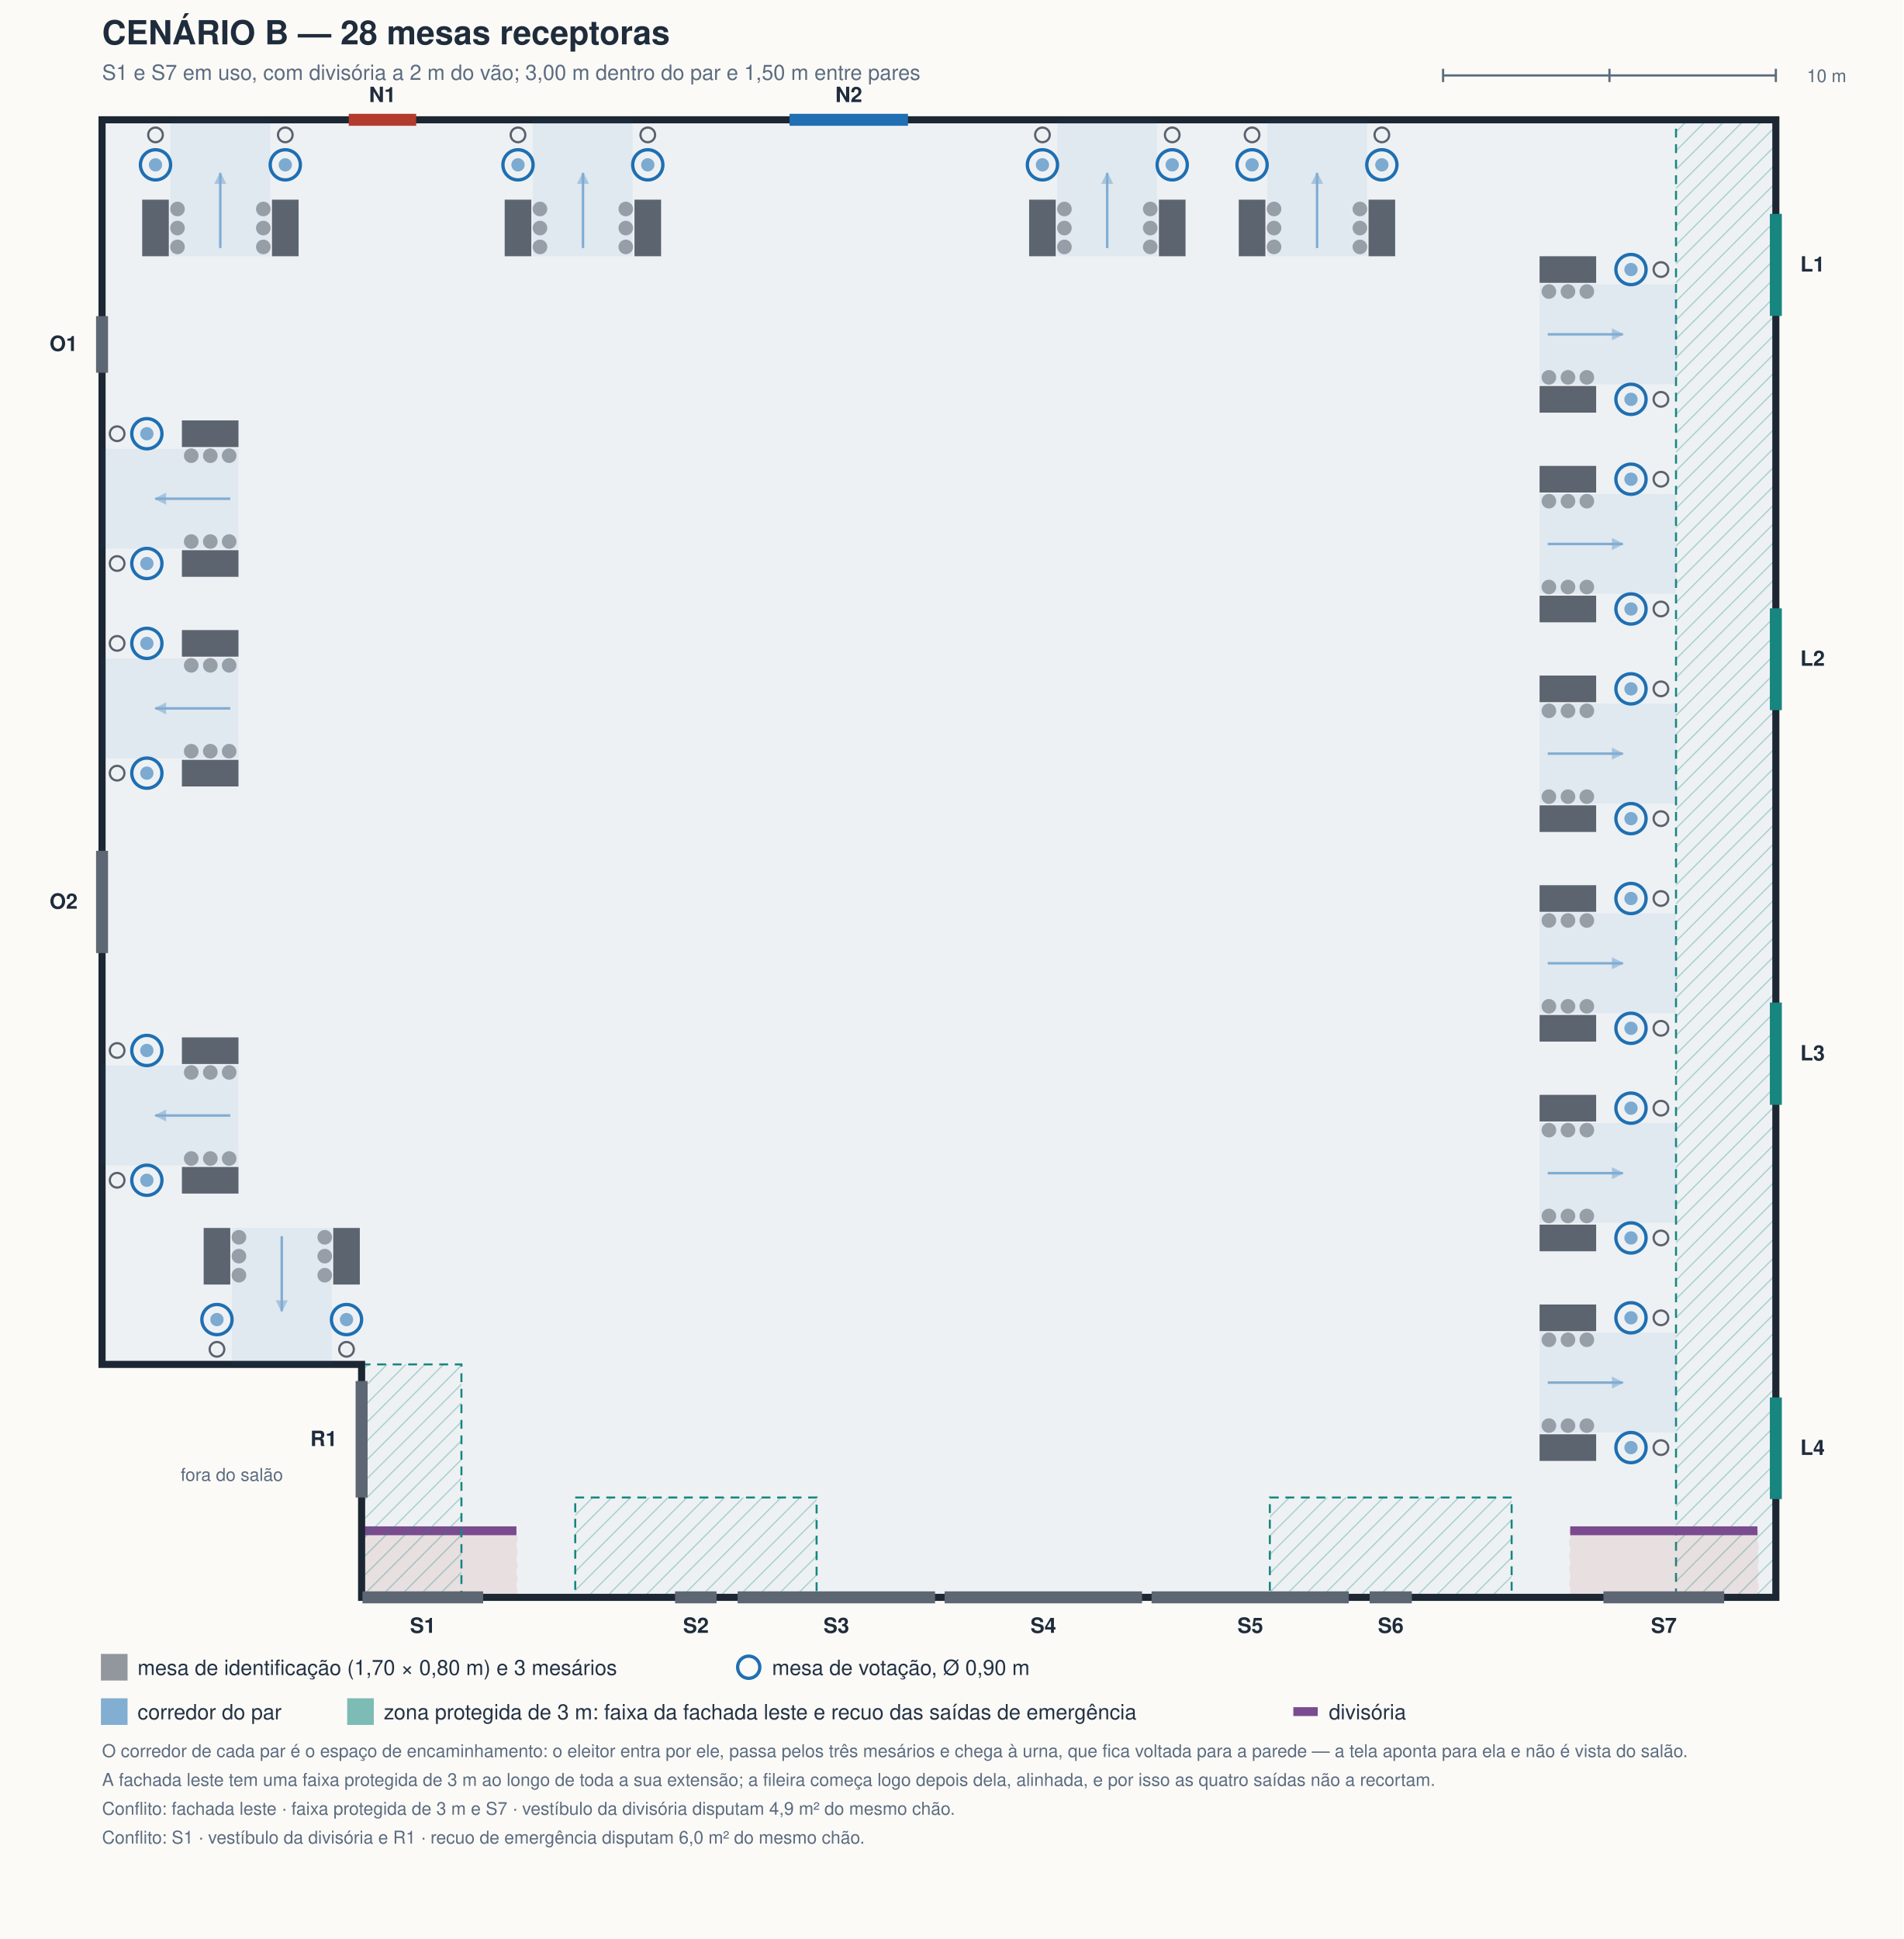
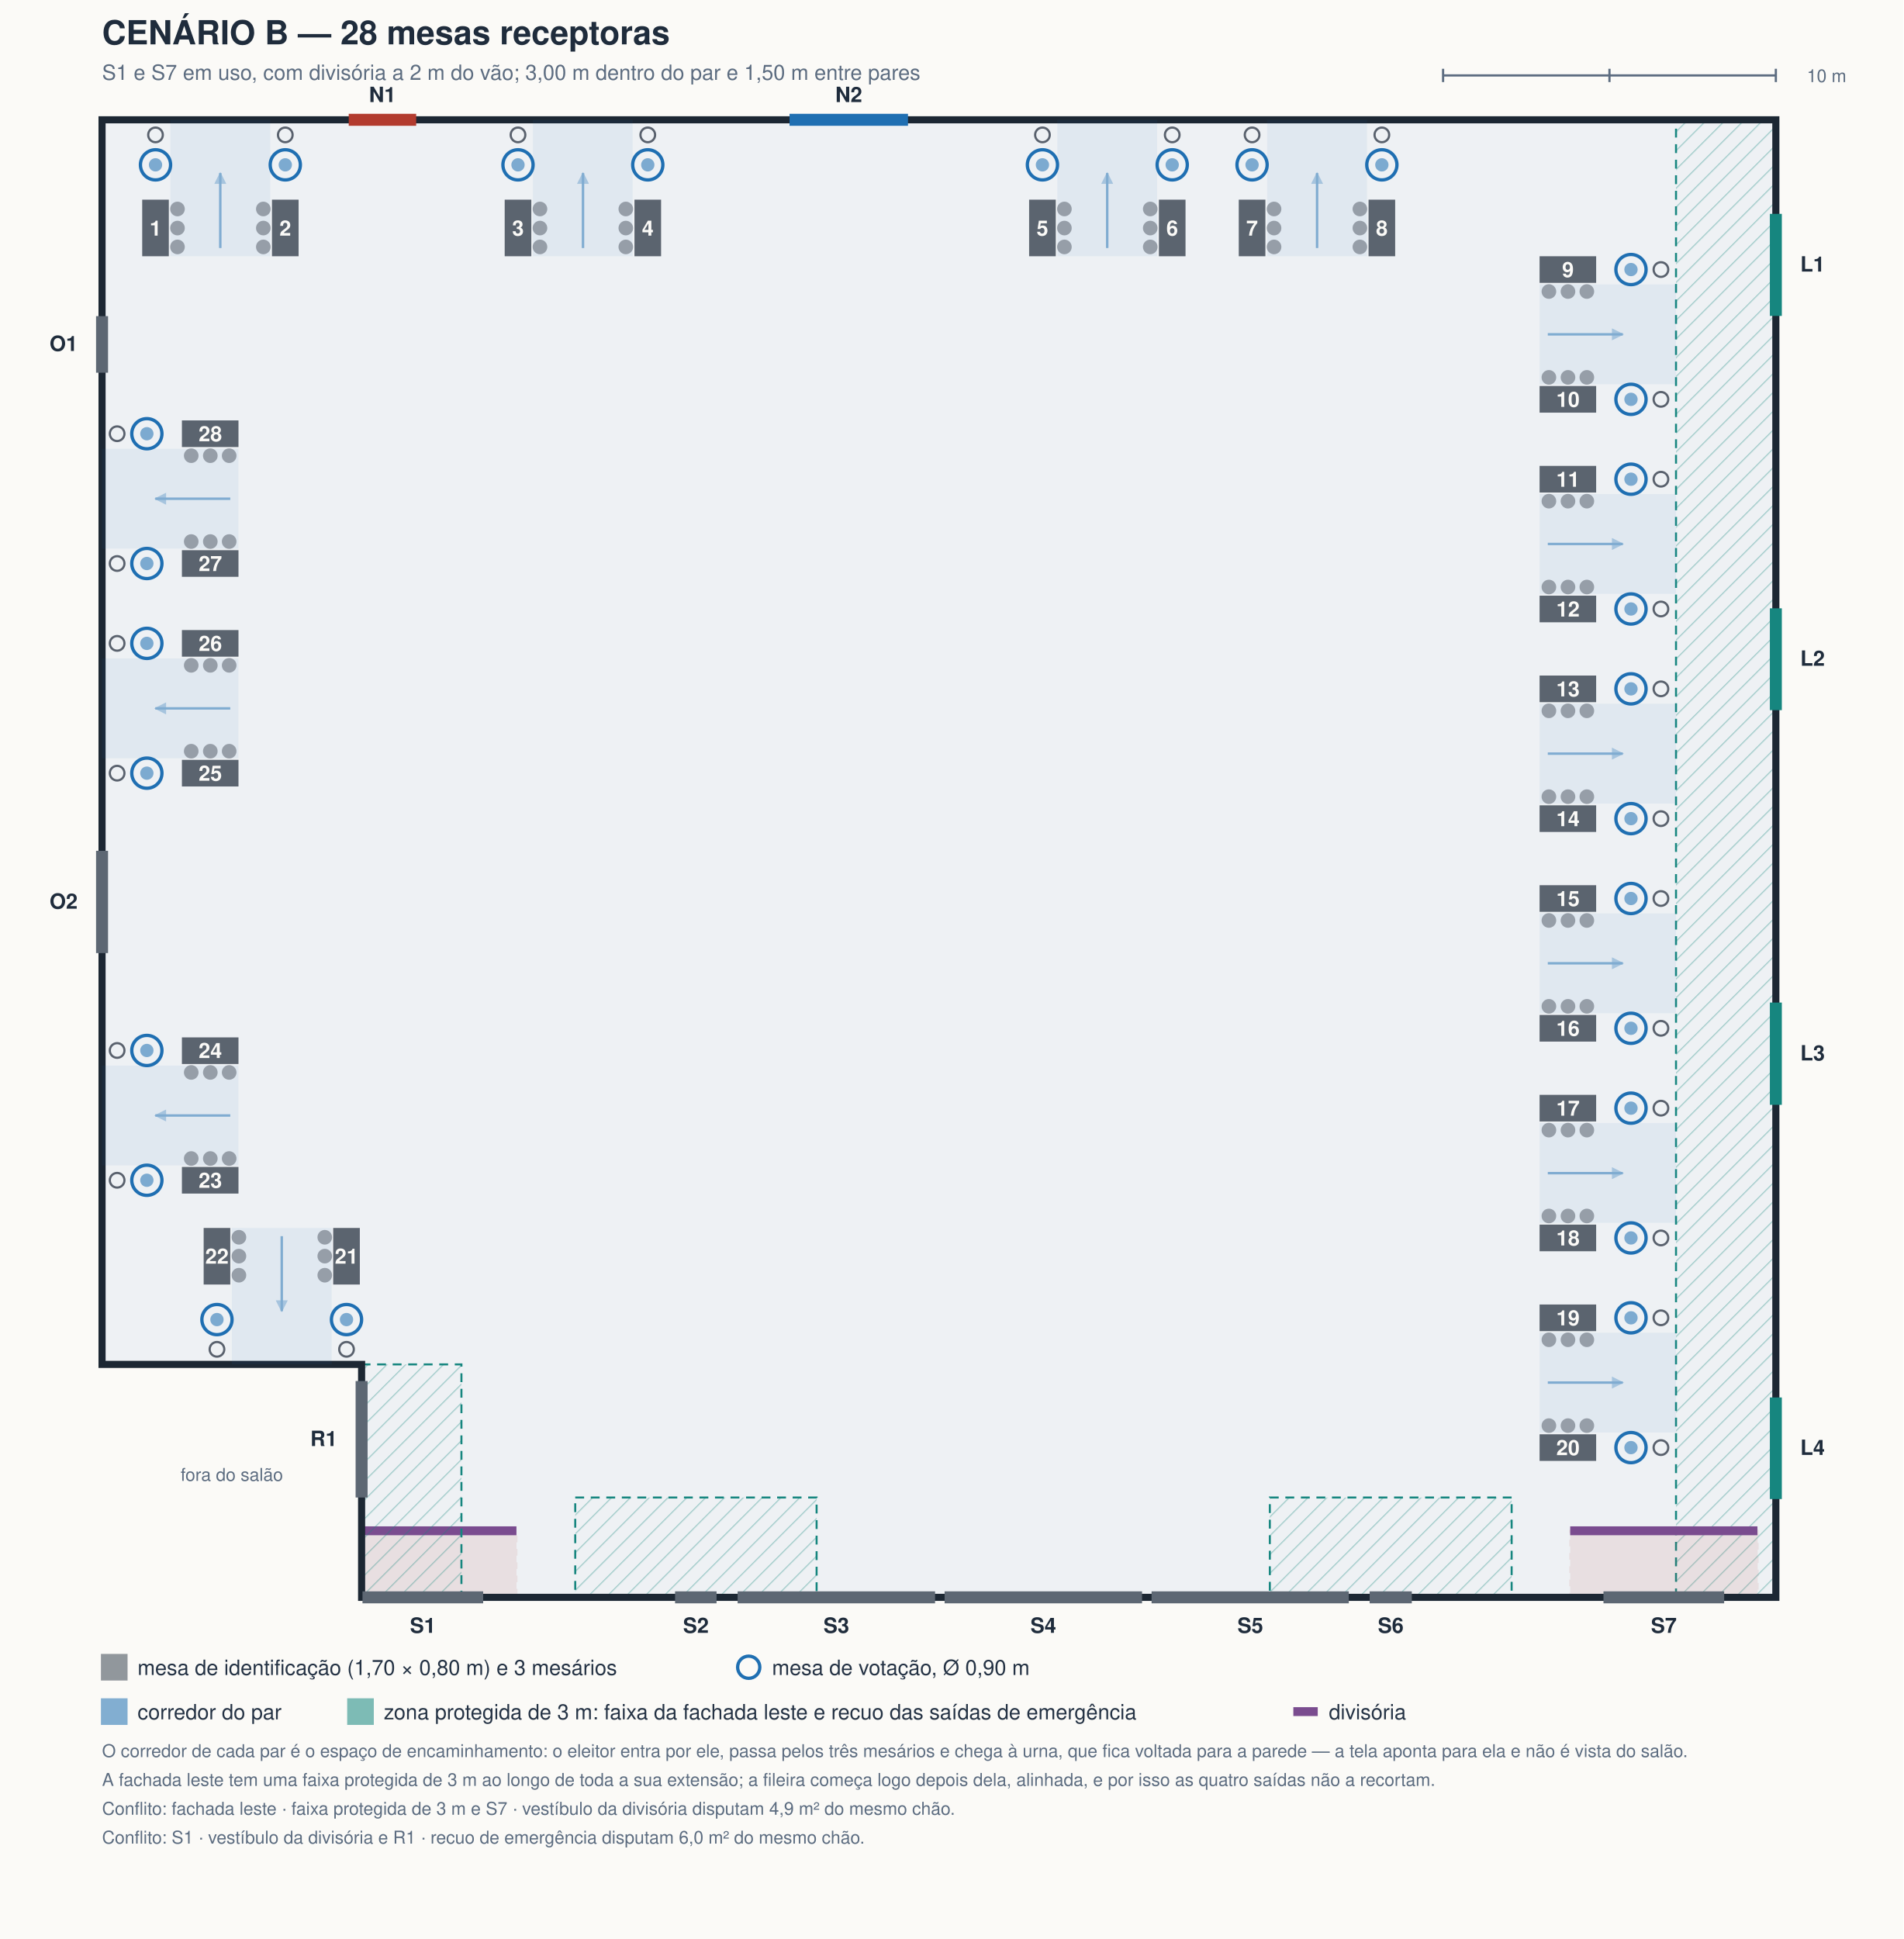
<svg xmlns="http://www.w3.org/2000/svg" viewBox="0 0 858 874" style="width:100%;height:auto" role="img" aria-label="CENÁRIO B — 28 mesas receptoras: S1 e S7 em uso, com divisória a 2 m do vão; 3,00 m dentro do par e 1,50 m entre pares">
  <rect x="0" y="0" width="858" height="874" fill="#fbfaf7" />
  <defs>
    <marker id="seta" viewBox="0 0 10 10" refX="9" refY="5" markerWidth="5" markerHeight="5" orient="auto-start-reverse">
      <path d="M0 0L10 5L0 10z" fill="#1f6fb2" opacity=".6" />
    </marker>
    <pattern id="hach" width="6" height="6" patternUnits="userSpaceOnUse" patternTransform="rotate(45)">
      <line x1="0" y1="0" x2="0" y2="6" stroke="#16867f" stroke-width="1" opacity=".35" />
    </pattern>
  </defs>
  <polygon points="163.0,720.0 800.5,720.0 800.5,54.0 46.0,54.0 46.0,615.0 163.0,615.0" fill="#eef1f4" />
  <rect x="755.5" y="54.0" width="45.0" height="666.0" fill="url(#hach)" stroke="#16867f" stroke-width="0.9" stroke-dasharray="4 3" />
  <rect x="163.0" y="690.0" width="69.8" height="30.0" fill="#b23b2e" opacity=".10" stroke="#b23b2e" stroke-width="0.9" stroke-dasharray="3 3" />
  <line x1="163.0" y1="690.0" x2="232.8" y2="690.0" stroke="#7a4c8f" stroke-width="4" />
  <rect x="259.3" y="675.0" width="108.8" height="45.0" fill="url(#hach)" stroke="#16867f" stroke-width="0.9" stroke-dasharray="4 3" />
  <rect x="572.4" y="675.0" width="109.0" height="45.0" fill="url(#hach)" stroke="#16867f" stroke-width="0.9" stroke-dasharray="4 3" />
  <rect x="707.8" y="690.0" width="84.5" height="30.0" fill="#b23b2e" opacity=".10" stroke="#b23b2e" stroke-width="0.9" stroke-dasharray="3 3" />
  <line x1="707.8" y1="690.0" x2="792.2" y2="690.0" stroke="#7a4c8f" stroke-width="4" />
  <rect x="163.0" y="615.0" width="45.0" height="105.0" fill="url(#hach)" stroke="#16867f" stroke-width="0.9" stroke-dasharray="4 3" />
  <polygon points="163.0,720.0 800.5,720.0 800.5,54.0 46.0,54.0 46.0,615.0 163.0,615.0" fill="none" stroke="#1c2733" stroke-width="3.2" />
  <line x1="157.2" y1="54.0" x2="187.6" y2="54.0" stroke="#b23b2e" stroke-width="5.4" />
  <text x="172.4" y="46.0" font-family="ui-sans-serif,system-ui,'Segoe UI',Helvetica,Arial,sans-serif" font-size="9.5" fill="#1f2c3c" text-anchor="middle" font-weight="700">N1</text>
  <line x1="355.9" y1="54.0" x2="409.3" y2="54.0" stroke="#1f6fb2" stroke-width="5.4" />
  <text x="382.6" y="46.0" font-family="ui-sans-serif,system-ui,'Segoe UI',Helvetica,Arial,sans-serif" font-size="9.5" fill="#1f2c3c" text-anchor="middle" font-weight="700">N2</text>
  <line x1="800.5" y1="142.4" x2="800.5" y2="96.4" stroke="#16867f" stroke-width="5.4" />
  <text x="811.5" y="122.4" font-family="ui-sans-serif,system-ui,'Segoe UI',Helvetica,Arial,sans-serif" font-size="9.5" fill="#1f2c3c" text-anchor="start" font-weight="700">L1</text>
  <line x1="800.5" y1="320.1" x2="800.5" y2="274.2" stroke="#16867f" stroke-width="5.4" />
  <text x="811.5" y="300.1" font-family="ui-sans-serif,system-ui,'Segoe UI',Helvetica,Arial,sans-serif" font-size="9.5" fill="#1f2c3c" text-anchor="start" font-weight="700">L2</text>
  <line x1="800.5" y1="498.0" x2="800.5" y2="451.9" stroke="#16867f" stroke-width="5.4" />
  <text x="811.5" y="478.0" font-family="ui-sans-serif,system-ui,'Segoe UI',Helvetica,Arial,sans-serif" font-size="9.5" fill="#1f2c3c" text-anchor="start" font-weight="700">L3</text>
  <line x1="800.5" y1="675.7" x2="800.5" y2="629.9" stroke="#16867f" stroke-width="5.4" />
  <text x="811.5" y="655.8" font-family="ui-sans-serif,system-ui,'Segoe UI',Helvetica,Arial,sans-serif" font-size="9.5" fill="#1f2c3c" text-anchor="start" font-weight="700">L4</text>
  <line x1="163.4" y1="720.0" x2="217.8" y2="720.0" stroke="#5d6773" stroke-width="5.4" />
  <text x="190.6" y="736.0" font-family="ui-sans-serif,system-ui,'Segoe UI',Helvetica,Arial,sans-serif" font-size="9.5" fill="#1f2c3c" text-anchor="middle" font-weight="700">S1</text>
  <line x1="304.3" y1="720.0" x2="323.0" y2="720.0" stroke="#5d6773" stroke-width="5.4" />
  <text x="313.7" y="736.0" font-family="ui-sans-serif,system-ui,'Segoe UI',Helvetica,Arial,sans-serif" font-size="9.5" fill="#1f2c3c" text-anchor="middle" font-weight="700">S2</text>
  <line x1="332.5" y1="720.0" x2="421.5" y2="720.0" stroke="#5d6773" stroke-width="5.4" />
  <text x="377.0" y="736.0" font-family="ui-sans-serif,system-ui,'Segoe UI',Helvetica,Arial,sans-serif" font-size="9.5" fill="#1f2c3c" text-anchor="middle" font-weight="700">S3</text>
  <line x1="425.8" y1="720.0" x2="514.8" y2="720.0" stroke="#5d6773" stroke-width="5.4" />
  <text x="470.3" y="736.0" font-family="ui-sans-serif,system-ui,'Segoe UI',Helvetica,Arial,sans-serif" font-size="9.5" fill="#1f2c3c" text-anchor="middle" font-weight="700">S4</text>
  <line x1="519.1" y1="720.0" x2="608.0" y2="720.0" stroke="#5d6773" stroke-width="5.4" />
  <text x="563.6" y="736.0" font-family="ui-sans-serif,system-ui,'Segoe UI',Helvetica,Arial,sans-serif" font-size="9.5" fill="#1f2c3c" text-anchor="middle" font-weight="700">S5</text>
  <line x1="617.4" y1="720.0" x2="636.4" y2="720.0" stroke="#5d6773" stroke-width="5.4" />
  <text x="626.9" y="736.0" font-family="ui-sans-serif,system-ui,'Segoe UI',Helvetica,Arial,sans-serif" font-size="9.5" fill="#1f2c3c" text-anchor="middle" font-weight="700">S6</text>
  <line x1="722.8" y1="720.0" x2="777.2" y2="720.0" stroke="#5d6773" stroke-width="5.4" />
  <text x="750.0" y="736.0" font-family="ui-sans-serif,system-ui,'Segoe UI',Helvetica,Arial,sans-serif" font-size="9.5" fill="#1f2c3c" text-anchor="middle" font-weight="700">S7</text>
  <line x1="46.0" y1="168.0" x2="46.0" y2="142.5" stroke="#5d6773" stroke-width="5.4" />
  <text x="35.0" y="158.2" font-family="ui-sans-serif,system-ui,'Segoe UI',Helvetica,Arial,sans-serif" font-size="9.5" fill="#1f2c3c" text-anchor="end" font-weight="700">O1</text>
  <line x1="46.0" y1="429.6" x2="46.0" y2="383.5" stroke="#5d6773" stroke-width="5.4" />
  <text x="35.0" y="409.6" font-family="ui-sans-serif,system-ui,'Segoe UI',Helvetica,Arial,sans-serif" font-size="9.5" fill="#1f2c3c" text-anchor="end" font-weight="700">O2</text>
  <line x1="163.0" y1="675.0" x2="163.0" y2="622.5" stroke="#5d6773" stroke-width="5.4" />
  <text x="152.0" y="651.8" font-family="ui-sans-serif,system-ui,'Segoe UI',Helvetica,Arial,sans-serif" font-size="9.5" fill="#1f2c3c" text-anchor="end" font-weight="700">R1</text>
  <rect x="76.8" y="54.0" width="45.0" height="61.5" fill="#1f6fb2" opacity=".07" />
  <path d="M99.3 111.8L99.3 78.0" stroke="#1f6fb2" stroke-width="1.1" opacity=".5" marker-end="url(#seta)" />
  <rect x="64.1" y="90.0" width="12.0" height="25.5" fill="#3b4552" opacity=".82" />
  <circle cx="70.1" cy="74.3" r="6.8" fill="none" stroke="#1f6fb2" stroke-width="1.5" />
  <circle cx="70.1" cy="74.3" r="3.0" fill="#1f6fb2" opacity=".55" />
  <circle cx="70.1" cy="60.8" r="3.3" fill="none" stroke="#59616d" stroke-width="1" />
  <circle cx="80.0" cy="94.2" r="3.3" fill="#59616d" opacity=".55" />
  <circle cx="80.0" cy="102.8" r="3.3" fill="#59616d" opacity=".55" />
  <circle cx="80.0" cy="111.3" r="3.3" fill="#59616d" opacity=".55" />
+   <text x="70.1" y="106.2" font-family="ui-sans-serif,system-ui,'Segoe UI',Helvetica,Arial,sans-serif" font-size="9.5" font-weight="700" fill="#fbfaf7" text-anchor="middle">1</text>
  <rect x="122.6" y="90.0" width="12.0" height="25.5" fill="#3b4552" opacity=".82" />
  <circle cx="128.6" cy="74.3" r="6.8" fill="none" stroke="#1f6fb2" stroke-width="1.5" />
  <circle cx="128.6" cy="74.3" r="3.0" fill="#1f6fb2" opacity=".55" />
  <circle cx="128.6" cy="60.8" r="3.3" fill="none" stroke="#59616d" stroke-width="1" />
  <circle cx="118.7" cy="94.2" r="3.3" fill="#59616d" opacity=".55" />
  <circle cx="118.7" cy="102.8" r="3.3" fill="#59616d" opacity=".55" />
  <circle cx="118.7" cy="111.3" r="3.3" fill="#59616d" opacity=".55" />
+   <text x="128.6" y="106.2" font-family="ui-sans-serif,system-ui,'Segoe UI',Helvetica,Arial,sans-serif" font-size="9.5" font-weight="700" fill="#fbfaf7" text-anchor="middle">2</text>
  <rect x="240.2" y="54.0" width="45.0" height="61.5" fill="#1f6fb2" opacity=".07" />
  <path d="M262.8 111.8L262.8 78.0" stroke="#1f6fb2" stroke-width="1.1" opacity=".5" marker-end="url(#seta)" />
  <rect x="227.5" y="90.0" width="12.0" height="25.5" fill="#3b4552" opacity=".82" />
  <circle cx="233.5" cy="74.3" r="6.8" fill="none" stroke="#1f6fb2" stroke-width="1.5" />
  <circle cx="233.5" cy="74.3" r="3.0" fill="#1f6fb2" opacity=".55" />
  <circle cx="233.5" cy="60.8" r="3.3" fill="none" stroke="#59616d" stroke-width="1" />
  <circle cx="243.4" cy="94.2" r="3.3" fill="#59616d" opacity=".55" />
  <circle cx="243.4" cy="102.8" r="3.3" fill="#59616d" opacity=".55" />
  <circle cx="243.4" cy="111.3" r="3.3" fill="#59616d" opacity=".55" />
+   <text x="233.5" y="106.2" font-family="ui-sans-serif,system-ui,'Segoe UI',Helvetica,Arial,sans-serif" font-size="9.5" font-weight="700" fill="#fbfaf7" text-anchor="middle">3</text>
  <rect x="286.0" y="90.0" width="12.0" height="25.5" fill="#3b4552" opacity=".82" />
  <circle cx="292.0" cy="74.3" r="6.8" fill="none" stroke="#1f6fb2" stroke-width="1.5" />
  <circle cx="292.0" cy="74.3" r="3.0" fill="#1f6fb2" opacity=".55" />
  <circle cx="292.0" cy="60.8" r="3.3" fill="none" stroke="#59616d" stroke-width="1" />
  <circle cx="282.1" cy="94.2" r="3.3" fill="#59616d" opacity=".55" />
  <circle cx="282.1" cy="102.8" r="3.3" fill="#59616d" opacity=".55" />
  <circle cx="282.1" cy="111.3" r="3.3" fill="#59616d" opacity=".55" />
+   <text x="292.0" y="106.2" font-family="ui-sans-serif,system-ui,'Segoe UI',Helvetica,Arial,sans-serif" font-size="9.5" font-weight="700" fill="#fbfaf7" text-anchor="middle">4</text>
  <rect x="476.6" y="54.0" width="45.0" height="61.5" fill="#1f6fb2" opacity=".07" />
  <path d="M499.1 111.8L499.1 78.0" stroke="#1f6fb2" stroke-width="1.1" opacity=".5" marker-end="url(#seta)" />
  <rect x="463.9" y="90.0" width="12.0" height="25.5" fill="#3b4552" opacity=".82" />
  <circle cx="469.9" cy="74.3" r="6.8" fill="none" stroke="#1f6fb2" stroke-width="1.5" />
  <circle cx="469.9" cy="74.3" r="3.0" fill="#1f6fb2" opacity=".55" />
  <circle cx="469.9" cy="60.8" r="3.3" fill="none" stroke="#59616d" stroke-width="1" />
  <circle cx="479.8" cy="94.2" r="3.3" fill="#59616d" opacity=".55" />
  <circle cx="479.8" cy="102.8" r="3.3" fill="#59616d" opacity=".55" />
  <circle cx="479.8" cy="111.3" r="3.3" fill="#59616d" opacity=".55" />
+   <text x="469.9" y="106.2" font-family="ui-sans-serif,system-ui,'Segoe UI',Helvetica,Arial,sans-serif" font-size="9.5" font-weight="700" fill="#fbfaf7" text-anchor="middle">5</text>
  <rect x="522.4" y="90.0" width="12.0" height="25.5" fill="#3b4552" opacity=".82" />
  <circle cx="528.4" cy="74.3" r="6.8" fill="none" stroke="#1f6fb2" stroke-width="1.5" />
  <circle cx="528.4" cy="74.3" r="3.0" fill="#1f6fb2" opacity=".55" />
  <circle cx="528.4" cy="60.8" r="3.3" fill="none" stroke="#59616d" stroke-width="1" />
  <circle cx="518.5" cy="94.2" r="3.3" fill="#59616d" opacity=".55" />
  <circle cx="518.5" cy="102.8" r="3.3" fill="#59616d" opacity=".55" />
  <circle cx="518.5" cy="111.3" r="3.3" fill="#59616d" opacity=".55" />
+   <text x="528.4" y="106.2" font-family="ui-sans-serif,system-ui,'Segoe UI',Helvetica,Arial,sans-serif" font-size="9.5" font-weight="700" fill="#fbfaf7" text-anchor="middle">6</text>
  <rect x="571.2" y="54.0" width="45.0" height="61.5" fill="#1f6fb2" opacity=".07" />
  <path d="M593.7 111.8L593.7 78.0" stroke="#1f6fb2" stroke-width="1.1" opacity=".5" marker-end="url(#seta)" />
  <rect x="558.4" y="90.0" width="12.0" height="25.5" fill="#3b4552" opacity=".82" />
  <circle cx="564.4" cy="74.3" r="6.8" fill="none" stroke="#1f6fb2" stroke-width="1.5" />
  <circle cx="564.4" cy="74.3" r="3.0" fill="#1f6fb2" opacity=".55" />
  <circle cx="564.4" cy="60.8" r="3.3" fill="none" stroke="#59616d" stroke-width="1" />
  <circle cx="574.3" cy="94.2" r="3.3" fill="#59616d" opacity=".55" />
  <circle cx="574.3" cy="102.8" r="3.3" fill="#59616d" opacity=".55" />
  <circle cx="574.3" cy="111.3" r="3.3" fill="#59616d" opacity=".55" />
+   <text x="564.4" y="106.2" font-family="ui-sans-serif,system-ui,'Segoe UI',Helvetica,Arial,sans-serif" font-size="9.5" font-weight="700" fill="#fbfaf7" text-anchor="middle">7</text>
  <rect x="616.9" y="90.0" width="12.0" height="25.5" fill="#3b4552" opacity=".82" />
  <circle cx="622.9" cy="74.3" r="6.8" fill="none" stroke="#1f6fb2" stroke-width="1.5" />
  <circle cx="622.9" cy="74.3" r="3.0" fill="#1f6fb2" opacity=".55" />
  <circle cx="622.9" cy="60.8" r="3.3" fill="none" stroke="#59616d" stroke-width="1" />
  <circle cx="613.0" cy="94.2" r="3.3" fill="#59616d" opacity=".55" />
  <circle cx="613.0" cy="102.8" r="3.3" fill="#59616d" opacity=".55" />
  <circle cx="613.0" cy="111.3" r="3.3" fill="#59616d" opacity=".55" />
+   <text x="622.9" y="106.2" font-family="ui-sans-serif,system-ui,'Segoe UI',Helvetica,Arial,sans-serif" font-size="9.5" font-weight="700" fill="#fbfaf7" text-anchor="middle">8</text>
  <rect x="104.5" y="553.5" width="45.0" height="61.5" fill="#1f6fb2" opacity=".07" />
  <path d="M127.0 557.2L127.0 591.0" stroke="#1f6fb2" stroke-width="1.1" opacity=".5" marker-end="url(#seta)" />
  <rect x="91.8" y="553.5" width="12.0" height="25.5" fill="#3b4552" opacity=".82" />
  <circle cx="97.8" cy="594.8" r="6.8" fill="none" stroke="#1f6fb2" stroke-width="1.5" />
  <circle cx="97.8" cy="594.8" r="3.0" fill="#1f6fb2" opacity=".55" />
  <circle cx="97.8" cy="608.2" r="3.3" fill="none" stroke="#59616d" stroke-width="1" />
  <circle cx="107.7" cy="574.8" r="3.3" fill="#59616d" opacity=".55" />
  <circle cx="107.7" cy="566.2" r="3.3" fill="#59616d" opacity=".55" />
  <circle cx="107.7" cy="557.7" r="3.3" fill="#59616d" opacity=".55" />
+   <text x="97.8" y="569.6" font-family="ui-sans-serif,system-ui,'Segoe UI',Helvetica,Arial,sans-serif" font-size="9.5" font-weight="700" fill="#fbfaf7" text-anchor="middle">22</text>
  <rect x="150.2" y="553.5" width="12.0" height="25.5" fill="#3b4552" opacity=".82" />
  <circle cx="156.2" cy="594.8" r="6.8" fill="none" stroke="#1f6fb2" stroke-width="1.5" />
  <circle cx="156.2" cy="594.8" r="3.0" fill="#1f6fb2" opacity=".55" />
  <circle cx="156.2" cy="608.2" r="3.3" fill="none" stroke="#59616d" stroke-width="1" />
  <circle cx="146.4" cy="574.8" r="3.3" fill="#59616d" opacity=".55" />
  <circle cx="146.4" cy="566.2" r="3.3" fill="#59616d" opacity=".55" />
  <circle cx="146.4" cy="557.7" r="3.3" fill="#59616d" opacity=".55" />
+   <text x="156.2" y="569.6" font-family="ui-sans-serif,system-ui,'Segoe UI',Helvetica,Arial,sans-serif" font-size="9.5" font-weight="700" fill="#fbfaf7" text-anchor="middle">21</text>
  <rect x="46.0" y="480.3" width="61.5" height="45.0" fill="#1f6fb2" opacity=".07" />
  <path d="M103.8 502.8L70.0 502.8" stroke="#1f6fb2" stroke-width="1.1" opacity=".5" marker-end="url(#seta)" />
  <rect x="82.0" y="526.0" width="25.5" height="12.0" fill="#3b4552" opacity=".82" />
  <circle cx="66.2" cy="532.0" r="6.8" fill="none" stroke="#1f6fb2" stroke-width="1.5" />
  <circle cx="66.2" cy="532.0" r="3.0" fill="#1f6fb2" opacity=".55" />
  <circle cx="52.8" cy="532.0" r="3.3" fill="none" stroke="#59616d" stroke-width="1" />
  <circle cx="86.2" cy="522.2" r="3.3" fill="#59616d" opacity=".55" />
  <circle cx="94.8" cy="522.2" r="3.3" fill="#59616d" opacity=".55" />
  <circle cx="103.3" cy="522.2" r="3.3" fill="#59616d" opacity=".55" />
+   <text x="94.8" y="535.4" font-family="ui-sans-serif,system-ui,'Segoe UI',Helvetica,Arial,sans-serif" font-size="9.5" font-weight="700" fill="#fbfaf7" text-anchor="middle">23</text>
  <rect x="82.0" y="467.6" width="25.5" height="12.0" fill="#3b4552" opacity=".82" />
  <circle cx="66.2" cy="473.5" r="6.8" fill="none" stroke="#1f6fb2" stroke-width="1.5" />
  <circle cx="66.2" cy="473.5" r="3.0" fill="#1f6fb2" opacity=".55" />
  <circle cx="52.8" cy="473.5" r="3.3" fill="none" stroke="#59616d" stroke-width="1" />
  <circle cx="86.2" cy="483.4" r="3.3" fill="#59616d" opacity=".55" />
  <circle cx="94.8" cy="483.4" r="3.3" fill="#59616d" opacity=".55" />
  <circle cx="103.3" cy="483.4" r="3.3" fill="#59616d" opacity=".55" />
+   <text x="94.8" y="476.9" font-family="ui-sans-serif,system-ui,'Segoe UI',Helvetica,Arial,sans-serif" font-size="9.5" font-weight="700" fill="#fbfaf7" text-anchor="middle">24</text>
  <rect x="46.0" y="296.8" width="61.5" height="45.0" fill="#1f6fb2" opacity=".07" />
  <path d="M103.8 319.3L70.0 319.3" stroke="#1f6fb2" stroke-width="1.1" opacity=".5" marker-end="url(#seta)" />
  <rect x="82.0" y="342.5" width="25.5" height="12.0" fill="#3b4552" opacity=".82" />
  <circle cx="66.2" cy="348.5" r="6.8" fill="none" stroke="#1f6fb2" stroke-width="1.5" />
  <circle cx="66.2" cy="348.5" r="3.0" fill="#1f6fb2" opacity=".55" />
  <circle cx="52.8" cy="348.5" r="3.3" fill="none" stroke="#59616d" stroke-width="1" />
  <circle cx="86.2" cy="338.6" r="3.3" fill="#59616d" opacity=".55" />
  <circle cx="94.8" cy="338.6" r="3.3" fill="#59616d" opacity=".55" />
  <circle cx="103.3" cy="338.6" r="3.3" fill="#59616d" opacity=".55" />
+   <text x="94.8" y="351.9" font-family="ui-sans-serif,system-ui,'Segoe UI',Helvetica,Arial,sans-serif" font-size="9.5" font-weight="700" fill="#fbfaf7" text-anchor="middle">25</text>
  <rect x="82.0" y="284.0" width="25.5" height="12.0" fill="#3b4552" opacity=".82" />
  <circle cx="66.2" cy="290.0" r="6.8" fill="none" stroke="#1f6fb2" stroke-width="1.5" />
  <circle cx="66.2" cy="290.0" r="3.0" fill="#1f6fb2" opacity=".55" />
  <circle cx="52.8" cy="290.0" r="3.3" fill="none" stroke="#59616d" stroke-width="1" />
  <circle cx="86.2" cy="299.9" r="3.3" fill="#59616d" opacity=".55" />
  <circle cx="94.8" cy="299.9" r="3.3" fill="#59616d" opacity=".55" />
  <circle cx="103.3" cy="299.9" r="3.3" fill="#59616d" opacity=".55" />
+   <text x="94.8" y="293.4" font-family="ui-sans-serif,system-ui,'Segoe UI',Helvetica,Arial,sans-serif" font-size="9.5" font-weight="700" fill="#fbfaf7" text-anchor="middle">26</text>
  <rect x="46.0" y="202.3" width="61.5" height="45.0" fill="#1f6fb2" opacity=".07" />
  <path d="M103.8 224.8L70.0 224.8" stroke="#1f6fb2" stroke-width="1.1" opacity=".5" marker-end="url(#seta)" />
  <rect x="82.0" y="248.0" width="25.5" height="12.0" fill="#3b4552" opacity=".82" />
  <circle cx="66.2" cy="254.0" r="6.8" fill="none" stroke="#1f6fb2" stroke-width="1.5" />
  <circle cx="66.2" cy="254.0" r="3.0" fill="#1f6fb2" opacity=".55" />
  <circle cx="52.8" cy="254.0" r="3.3" fill="none" stroke="#59616d" stroke-width="1" />
  <circle cx="86.2" cy="244.1" r="3.3" fill="#59616d" opacity=".55" />
  <circle cx="94.8" cy="244.1" r="3.3" fill="#59616d" opacity=".55" />
  <circle cx="103.3" cy="244.1" r="3.3" fill="#59616d" opacity=".55" />
+   <text x="94.8" y="257.4" font-family="ui-sans-serif,system-ui,'Segoe UI',Helvetica,Arial,sans-serif" font-size="9.5" font-weight="700" fill="#fbfaf7" text-anchor="middle">27</text>
  <rect x="82.0" y="189.5" width="25.5" height="12.0" fill="#3b4552" opacity=".82" />
  <circle cx="66.2" cy="195.5" r="6.8" fill="none" stroke="#1f6fb2" stroke-width="1.5" />
  <circle cx="66.2" cy="195.5" r="3.0" fill="#1f6fb2" opacity=".55" />
  <circle cx="52.8" cy="195.5" r="3.3" fill="none" stroke="#59616d" stroke-width="1" />
  <circle cx="86.2" cy="205.4" r="3.3" fill="#59616d" opacity=".55" />
  <circle cx="94.8" cy="205.4" r="3.3" fill="#59616d" opacity=".55" />
  <circle cx="103.3" cy="205.4" r="3.3" fill="#59616d" opacity=".55" />
+   <text x="94.8" y="198.9" font-family="ui-sans-serif,system-ui,'Segoe UI',Helvetica,Arial,sans-serif" font-size="9.5" font-weight="700" fill="#fbfaf7" text-anchor="middle">28</text>
  <rect x="694.0" y="600.7" width="61.5" height="45.0" fill="#1f6fb2" opacity=".07" />
  <path d="M697.7 623.2L731.5 623.2" stroke="#1f6fb2" stroke-width="1.1" opacity=".5" marker-end="url(#seta)" />
  <rect x="694.0" y="646.5" width="25.5" height="12.0" fill="#3b4552" opacity=".82" />
  <circle cx="735.2" cy="652.5" r="6.8" fill="none" stroke="#1f6fb2" stroke-width="1.5" />
  <circle cx="735.2" cy="652.5" r="3.0" fill="#1f6fb2" opacity=".55" />
  <circle cx="748.7" cy="652.5" r="3.3" fill="none" stroke="#59616d" stroke-width="1" />
  <circle cx="715.3" cy="642.6" r="3.3" fill="#59616d" opacity=".55" />
  <circle cx="706.8" cy="642.6" r="3.3" fill="#59616d" opacity=".55" />
  <circle cx="698.2" cy="642.6" r="3.3" fill="#59616d" opacity=".55" />
+   <text x="706.8" y="655.9" font-family="ui-sans-serif,system-ui,'Segoe UI',Helvetica,Arial,sans-serif" font-size="9.5" font-weight="700" fill="#fbfaf7" text-anchor="middle">20</text>
  <rect x="694.0" y="588.0" width="25.5" height="12.0" fill="#3b4552" opacity=".82" />
  <circle cx="735.2" cy="594.0" r="6.8" fill="none" stroke="#1f6fb2" stroke-width="1.5" />
  <circle cx="735.2" cy="594.0" r="3.0" fill="#1f6fb2" opacity=".55" />
  <circle cx="748.7" cy="594.0" r="3.3" fill="none" stroke="#59616d" stroke-width="1" />
  <circle cx="715.3" cy="603.9" r="3.3" fill="#59616d" opacity=".55" />
  <circle cx="706.8" cy="603.9" r="3.3" fill="#59616d" opacity=".55" />
  <circle cx="698.2" cy="603.9" r="3.3" fill="#59616d" opacity=".55" />
+   <text x="706.8" y="597.4" font-family="ui-sans-serif,system-ui,'Segoe UI',Helvetica,Arial,sans-serif" font-size="9.5" font-weight="700" fill="#fbfaf7" text-anchor="middle">19</text>
  <rect x="694.0" y="506.2" width="61.5" height="45.0" fill="#1f6fb2" opacity=".07" />
  <path d="M697.7 528.8L731.5 528.8" stroke="#1f6fb2" stroke-width="1.1" opacity=".5" marker-end="url(#seta)" />
  <rect x="694.0" y="552.0" width="25.5" height="12.0" fill="#3b4552" opacity=".82" />
  <circle cx="735.2" cy="558.0" r="6.8" fill="none" stroke="#1f6fb2" stroke-width="1.5" />
  <circle cx="735.2" cy="558.0" r="3.0" fill="#1f6fb2" opacity=".55" />
  <circle cx="748.7" cy="558.0" r="3.3" fill="none" stroke="#59616d" stroke-width="1" />
  <circle cx="715.3" cy="548.1" r="3.3" fill="#59616d" opacity=".55" />
  <circle cx="706.8" cy="548.1" r="3.3" fill="#59616d" opacity=".55" />
  <circle cx="698.2" cy="548.1" r="3.3" fill="#59616d" opacity=".55" />
+   <text x="706.8" y="561.4" font-family="ui-sans-serif,system-ui,'Segoe UI',Helvetica,Arial,sans-serif" font-size="9.5" font-weight="700" fill="#fbfaf7" text-anchor="middle">18</text>
  <rect x="694.0" y="493.5" width="25.5" height="12.0" fill="#3b4552" opacity=".82" />
  <circle cx="735.2" cy="499.5" r="6.8" fill="none" stroke="#1f6fb2" stroke-width="1.5" />
  <circle cx="735.2" cy="499.5" r="3.0" fill="#1f6fb2" opacity=".55" />
  <circle cx="748.7" cy="499.5" r="3.3" fill="none" stroke="#59616d" stroke-width="1" />
  <circle cx="715.3" cy="509.4" r="3.3" fill="#59616d" opacity=".55" />
  <circle cx="706.8" cy="509.4" r="3.3" fill="#59616d" opacity=".55" />
  <circle cx="698.2" cy="509.4" r="3.3" fill="#59616d" opacity=".55" />
+   <text x="706.8" y="502.9" font-family="ui-sans-serif,system-ui,'Segoe UI',Helvetica,Arial,sans-serif" font-size="9.5" font-weight="700" fill="#fbfaf7" text-anchor="middle">17</text>
  <rect x="694.0" y="411.7" width="61.5" height="45.0" fill="#1f6fb2" opacity=".07" />
  <path d="M697.7 434.2L731.5 434.2" stroke="#1f6fb2" stroke-width="1.1" opacity=".5" marker-end="url(#seta)" />
  <rect x="694.0" y="457.5" width="25.5" height="12.0" fill="#3b4552" opacity=".82" />
  <circle cx="735.2" cy="463.5" r="6.8" fill="none" stroke="#1f6fb2" stroke-width="1.5" />
  <circle cx="735.2" cy="463.5" r="3.0" fill="#1f6fb2" opacity=".55" />
  <circle cx="748.7" cy="463.5" r="3.3" fill="none" stroke="#59616d" stroke-width="1" />
  <circle cx="715.3" cy="453.6" r="3.3" fill="#59616d" opacity=".55" />
  <circle cx="706.8" cy="453.6" r="3.3" fill="#59616d" opacity=".55" />
  <circle cx="698.2" cy="453.6" r="3.3" fill="#59616d" opacity=".55" />
+   <text x="706.8" y="466.9" font-family="ui-sans-serif,system-ui,'Segoe UI',Helvetica,Arial,sans-serif" font-size="9.5" font-weight="700" fill="#fbfaf7" text-anchor="middle">16</text>
  <rect x="694.0" y="399.0" width="25.5" height="12.0" fill="#3b4552" opacity=".82" />
  <circle cx="735.2" cy="405.0" r="6.8" fill="none" stroke="#1f6fb2" stroke-width="1.5" />
  <circle cx="735.2" cy="405.0" r="3.0" fill="#1f6fb2" opacity=".55" />
  <circle cx="748.7" cy="405.0" r="3.3" fill="none" stroke="#59616d" stroke-width="1" />
  <circle cx="715.3" cy="414.9" r="3.3" fill="#59616d" opacity=".55" />
  <circle cx="706.8" cy="414.9" r="3.3" fill="#59616d" opacity=".55" />
  <circle cx="698.2" cy="414.9" r="3.3" fill="#59616d" opacity=".55" />
+   <text x="706.8" y="408.4" font-family="ui-sans-serif,system-ui,'Segoe UI',Helvetica,Arial,sans-serif" font-size="9.5" font-weight="700" fill="#fbfaf7" text-anchor="middle">15</text>
  <rect x="694.0" y="317.2" width="61.5" height="45.0" fill="#1f6fb2" opacity=".07" />
  <path d="M697.7 339.7L731.5 339.7" stroke="#1f6fb2" stroke-width="1.1" opacity=".5" marker-end="url(#seta)" />
  <rect x="694.0" y="363.0" width="25.5" height="12.0" fill="#3b4552" opacity=".82" />
  <circle cx="735.2" cy="369.0" r="6.8" fill="none" stroke="#1f6fb2" stroke-width="1.5" />
  <circle cx="735.2" cy="369.0" r="3.0" fill="#1f6fb2" opacity=".55" />
  <circle cx="748.7" cy="369.0" r="3.3" fill="none" stroke="#59616d" stroke-width="1" />
  <circle cx="715.3" cy="359.1" r="3.3" fill="#59616d" opacity=".55" />
  <circle cx="706.8" cy="359.1" r="3.3" fill="#59616d" opacity=".55" />
  <circle cx="698.2" cy="359.1" r="3.3" fill="#59616d" opacity=".55" />
+   <text x="706.8" y="372.4" font-family="ui-sans-serif,system-ui,'Segoe UI',Helvetica,Arial,sans-serif" font-size="9.5" font-weight="700" fill="#fbfaf7" text-anchor="middle">14</text>
  <rect x="694.0" y="304.5" width="25.5" height="12.0" fill="#3b4552" opacity=".82" />
  <circle cx="735.2" cy="310.5" r="6.8" fill="none" stroke="#1f6fb2" stroke-width="1.5" />
  <circle cx="735.2" cy="310.5" r="3.0" fill="#1f6fb2" opacity=".55" />
  <circle cx="748.7" cy="310.5" r="3.3" fill="none" stroke="#59616d" stroke-width="1" />
  <circle cx="715.3" cy="320.4" r="3.3" fill="#59616d" opacity=".55" />
  <circle cx="706.8" cy="320.4" r="3.3" fill="#59616d" opacity=".55" />
  <circle cx="698.2" cy="320.4" r="3.3" fill="#59616d" opacity=".55" />
+   <text x="706.8" y="313.9" font-family="ui-sans-serif,system-ui,'Segoe UI',Helvetica,Arial,sans-serif" font-size="9.5" font-weight="700" fill="#fbfaf7" text-anchor="middle">13</text>
  <rect x="694.0" y="222.7" width="61.5" height="45.0" fill="#1f6fb2" opacity=".07" />
  <path d="M697.7 245.2L731.5 245.2" stroke="#1f6fb2" stroke-width="1.1" opacity=".5" marker-end="url(#seta)" />
  <rect x="694.0" y="268.5" width="25.5" height="12.0" fill="#3b4552" opacity=".82" />
  <circle cx="735.2" cy="274.5" r="6.8" fill="none" stroke="#1f6fb2" stroke-width="1.5" />
  <circle cx="735.2" cy="274.5" r="3.0" fill="#1f6fb2" opacity=".55" />
  <circle cx="748.7" cy="274.5" r="3.3" fill="none" stroke="#59616d" stroke-width="1" />
  <circle cx="715.3" cy="264.6" r="3.3" fill="#59616d" opacity=".55" />
  <circle cx="706.8" cy="264.6" r="3.3" fill="#59616d" opacity=".55" />
  <circle cx="698.2" cy="264.6" r="3.3" fill="#59616d" opacity=".55" />
+   <text x="706.8" y="277.9" font-family="ui-sans-serif,system-ui,'Segoe UI',Helvetica,Arial,sans-serif" font-size="9.5" font-weight="700" fill="#fbfaf7" text-anchor="middle">12</text>
  <rect x="694.0" y="210.0" width="25.5" height="12.0" fill="#3b4552" opacity=".82" />
  <circle cx="735.2" cy="216.0" r="6.8" fill="none" stroke="#1f6fb2" stroke-width="1.5" />
  <circle cx="735.2" cy="216.0" r="3.0" fill="#1f6fb2" opacity=".55" />
  <circle cx="748.7" cy="216.0" r="3.3" fill="none" stroke="#59616d" stroke-width="1" />
  <circle cx="715.3" cy="225.9" r="3.3" fill="#59616d" opacity=".55" />
  <circle cx="706.8" cy="225.9" r="3.3" fill="#59616d" opacity=".55" />
  <circle cx="698.2" cy="225.9" r="3.3" fill="#59616d" opacity=".55" />
+   <text x="706.8" y="219.4" font-family="ui-sans-serif,system-ui,'Segoe UI',Helvetica,Arial,sans-serif" font-size="9.5" font-weight="700" fill="#fbfaf7" text-anchor="middle">11</text>
  <rect x="694.0" y="128.2" width="61.5" height="45.0" fill="#1f6fb2" opacity=".07" />
  <path d="M697.7 150.7L731.5 150.7" stroke="#1f6fb2" stroke-width="1.1" opacity=".5" marker-end="url(#seta)" />
  <rect x="694.0" y="174.0" width="25.5" height="12.0" fill="#3b4552" opacity=".82" />
  <circle cx="735.2" cy="180.0" r="6.8" fill="none" stroke="#1f6fb2" stroke-width="1.5" />
  <circle cx="735.2" cy="180.0" r="3.0" fill="#1f6fb2" opacity=".55" />
  <circle cx="748.7" cy="180.0" r="3.3" fill="none" stroke="#59616d" stroke-width="1" />
  <circle cx="715.3" cy="170.1" r="3.3" fill="#59616d" opacity=".55" />
  <circle cx="706.8" cy="170.1" r="3.3" fill="#59616d" opacity=".55" />
  <circle cx="698.2" cy="170.1" r="3.3" fill="#59616d" opacity=".55" />
+   <text x="706.8" y="183.4" font-family="ui-sans-serif,system-ui,'Segoe UI',Helvetica,Arial,sans-serif" font-size="9.5" font-weight="700" fill="#fbfaf7" text-anchor="middle">10</text>
  <rect x="694.0" y="115.5" width="25.5" height="12.0" fill="#3b4552" opacity=".82" />
  <circle cx="735.2" cy="121.5" r="6.8" fill="none" stroke="#1f6fb2" stroke-width="1.5" />
  <circle cx="735.2" cy="121.5" r="3.0" fill="#1f6fb2" opacity=".55" />
  <circle cx="748.7" cy="121.5" r="3.3" fill="none" stroke="#59616d" stroke-width="1" />
  <circle cx="715.3" cy="131.4" r="3.3" fill="#59616d" opacity=".55" />
  <circle cx="706.8" cy="131.4" r="3.3" fill="#59616d" opacity=".55" />
  <circle cx="698.2" cy="131.4" r="3.3" fill="#59616d" opacity=".55" />
+   <text x="706.8" y="124.9" font-family="ui-sans-serif,system-ui,'Segoe UI',Helvetica,Arial,sans-serif" font-size="9.5" font-weight="700" fill="#fbfaf7" text-anchor="middle">9</text>
  <text x="104.5" y="667.5" font-family="ui-sans-serif,system-ui,'Segoe UI',Helvetica,Arial,sans-serif" font-size="8" fill="#5c6c80" text-anchor="middle">fora do salão</text>
  <text x="46.0" y="20.0" font-family="ui-sans-serif,system-ui,'Segoe UI',Helvetica,Arial,sans-serif" font-size="15" fill="#1f2c3c" text-anchor="start" font-weight="700">CENÁRIO B — 28 mesas receptoras</text>
  <text x="46.0" y="36.0" font-family="ui-sans-serif,system-ui,'Segoe UI',Helvetica,Arial,sans-serif" font-size="9.5" fill="#5c6c80" text-anchor="start">S1 e S7 em uso, com divisória a 2 m do vão; 3,00 m dentro do par e 1,50 m entre pares</text>
  <line x1="650.5" y1="34.0" x2="800.5" y2="34.0" stroke="#5c6c80" stroke-width="1" />
  <line x1="650.5" y1="31.0" x2="650.5" y2="37.0" stroke="#5c6c80" stroke-width="1" />
  <line x1="725.5" y1="31.0" x2="725.5" y2="37.0" stroke="#5c6c80" stroke-width="1" />
  <line x1="800.5" y1="31.0" x2="800.5" y2="37.0" stroke="#5c6c80" stroke-width="1" />
  <text x="814.5" y="37.0" font-family="ui-sans-serif,system-ui,'Segoe UI',Helvetica,Arial,sans-serif" font-size="8" fill="#5c6c80" text-anchor="start">10 m</text>
  <rect x="46.0" y="746.0" width="11" height="11" fill="#3b4552" opacity=".55" stroke="#3b4552" />
  <text x="62.0" y="755.0" font-family="ui-sans-serif,system-ui,'Segoe UI',Helvetica,Arial,sans-serif" font-size="9.5" fill="#243244" text-anchor="start">mesa de identificação (1,70 × 0,80 m) e 3 mesários</text>
  <circle cx="337.5" cy="751.5" r="5" fill="none" stroke="#1f6fb2" stroke-width="1.5" />
  <text x="348.0" y="755.0" font-family="ui-sans-serif,system-ui,'Segoe UI',Helvetica,Arial,sans-serif" font-size="9.5" fill="#243244" text-anchor="start">mesa de votação, Ø 0,90 m</text>
  <rect x="46.0" y="766.0" width="11" height="11" fill="#1f6fb2" opacity=".55" stroke="#1f6fb2" />
  <text x="62.0" y="775.0" font-family="ui-sans-serif,system-ui,'Segoe UI',Helvetica,Arial,sans-serif" font-size="9.5" fill="#243244" text-anchor="start">corredor do par</text>
  <rect x="157.0" y="766.0" width="11" height="11" fill="#16867f" opacity=".55" stroke="#16867f" />
  <text x="173.0" y="775.0" font-family="ui-sans-serif,system-ui,'Segoe UI',Helvetica,Arial,sans-serif" font-size="9.5" fill="#243244" text-anchor="start">zona protegida de 3 m: faixa da fachada leste e recuo das saídas de emergência</text>
  <line x1="583.0" y1="771.5" x2="594.0" y2="771.5" stroke="#7a4c8f" stroke-width="4" />
  <text x="599.0" y="775.0" font-family="ui-sans-serif,system-ui,'Segoe UI',Helvetica,Arial,sans-serif" font-size="9.5" fill="#243244" text-anchor="start">divisória</text>
  <text x="46.0" y="792.0" font-family="ui-sans-serif,system-ui,'Segoe UI',Helvetica,Arial,sans-serif" font-size="8" fill="#5c6c80" text-anchor="start">O corredor de cada par é o espaço de encaminhamento: o eleitor entra por ele, passa pelos três mesários e chega à urna, que fica voltada para a parede — a tela aponta para ela e não é vista do salão.</text>
  <text x="46.0" y="805.0" font-family="ui-sans-serif,system-ui,'Segoe UI',Helvetica,Arial,sans-serif" font-size="8" fill="#5c6c80" text-anchor="start">A fachada leste tem uma faixa protegida de 3 m ao longo de toda a sua extensão; a fileira começa logo depois dela, alinhada, e por isso as quatro saídas não a recortam.</text>
  <text x="46.0" y="818.0" font-family="ui-sans-serif,system-ui,'Segoe UI',Helvetica,Arial,sans-serif" font-size="8" fill="#5c6c80" text-anchor="start">Conflito: fachada leste · faixa protegida de 3 m e S7 · vestíbulo da divisória disputam 4,9 m² do mesmo chão.</text>
  <text x="46.0" y="831.0" font-family="ui-sans-serif,system-ui,'Segoe UI',Helvetica,Arial,sans-serif" font-size="8" fill="#5c6c80" text-anchor="start">Conflito: S1 · vestíbulo da divisória e R1 · recuo de emergência disputam 6,0 m² do mesmo chão.</text>
</svg>
